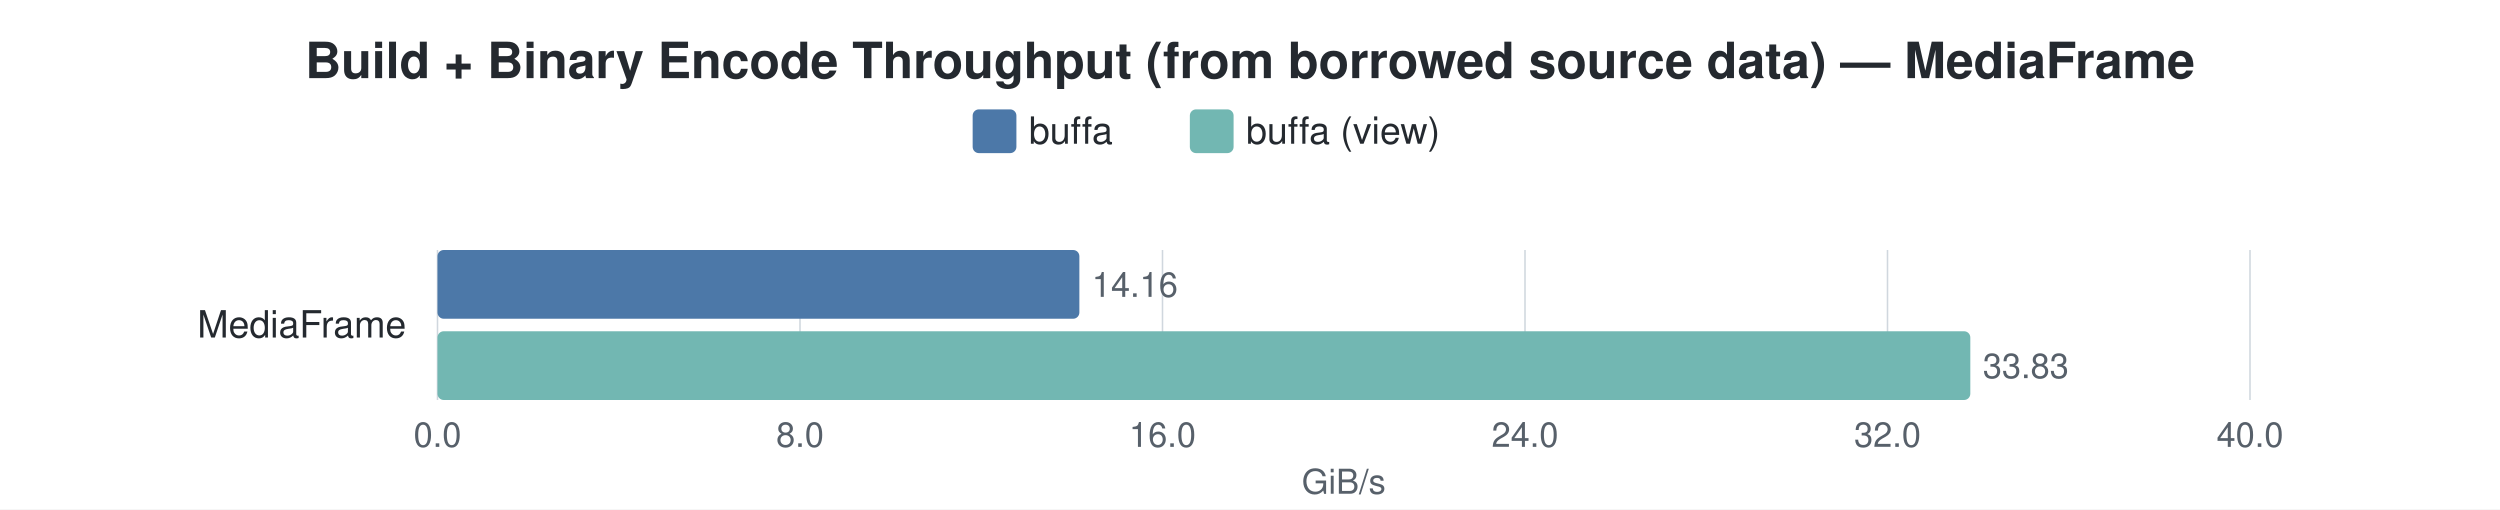
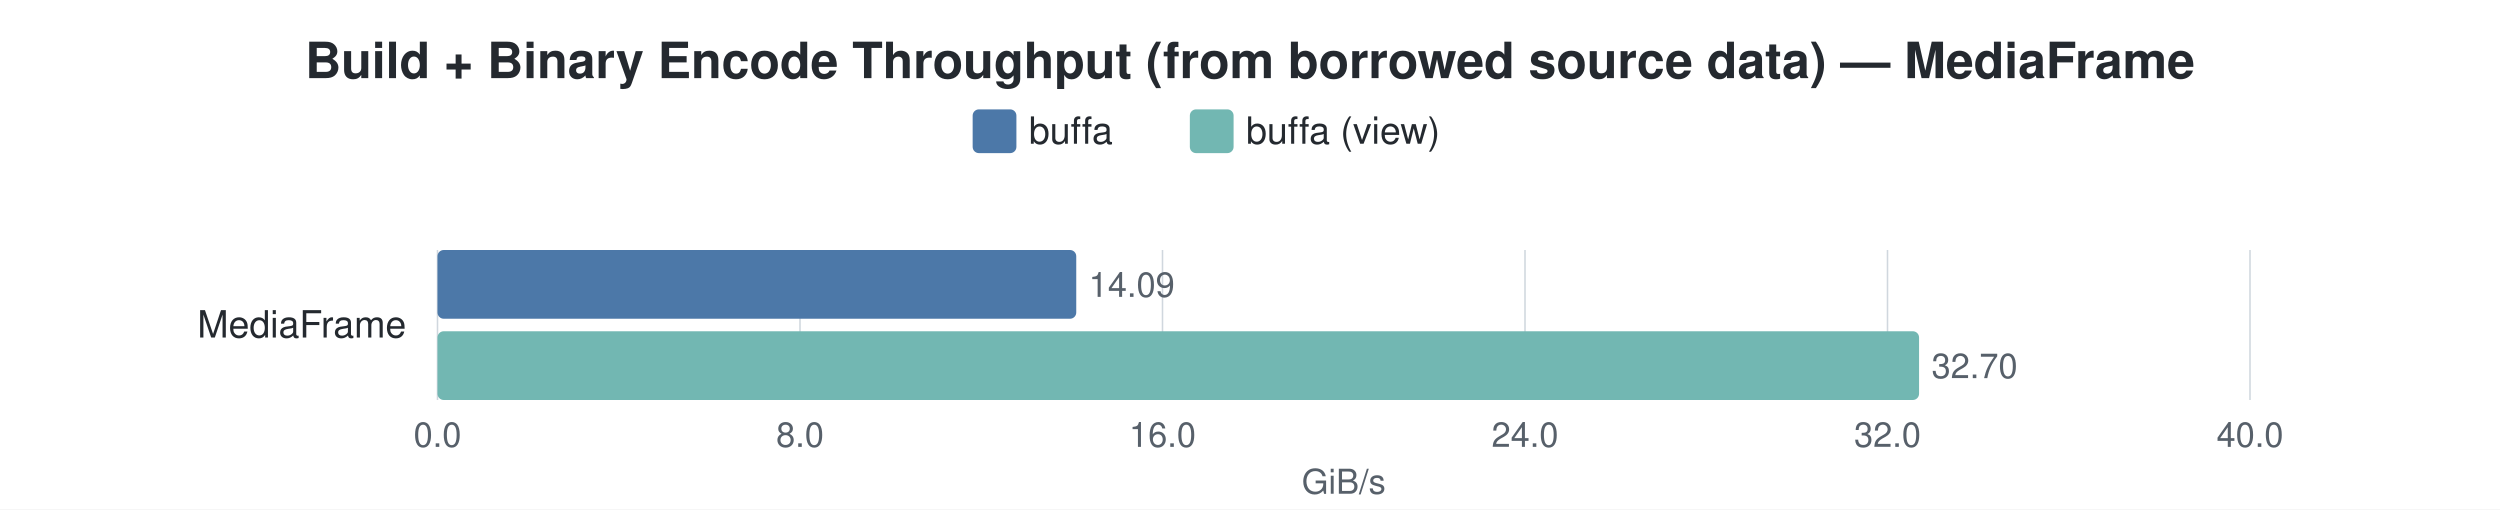
<svg xmlns="http://www.w3.org/2000/svg" width="800" height="163" viewBox="0 0 800 163">
  <style>
    text { font-family: -apple-system, BlinkMacSystemFont, "Segoe UI", Helvetica, Arial, sans-serif; }
    .title { font-size: 16px; font-weight: 600; fill: #24292f; }
    .label { font-size: 12px; fill: #24292f; }
    .value { font-size: 11px; fill: #57606a; }
    .axis-label { font-size: 11px; fill: #57606a; }
    .legend-text { font-size: 12px; fill: #24292f; }
    .grid { stroke: #d0d7de; stroke-width: 0.5; }
  </style>
  <rect width="100%" height="100%" fill="white" />
  <text x="400.0" y="25" text-anchor="middle" class="title">Build + Binary Encode Throughput (from borrowed source data) — MediaFrame</text>
  <rect x="311.25" y="35" width="14" height="14" rx="2" fill="#4C78A8" />
  <text x="329.25" y="46" class="legend-text">buffa</text>
  <rect x="380.75" y="35" width="14" height="14" rx="2" fill="#72B7B2" />
  <text x="398.75" y="46" class="legend-text">buffa (view)</text>
  <line x1="140.0" y1="80" x2="140.0" y2="128" class="grid" />
  <text x="140.0" y="143" text-anchor="middle" class="axis-label">0.0</text>
  <line x1="256.0" y1="80" x2="256.0" y2="128" class="grid" />
  <text x="256.0" y="143" text-anchor="middle" class="axis-label">8.0</text>
  <line x1="372.0" y1="80" x2="372.0" y2="128" class="grid" />
  <text x="372.0" y="143" text-anchor="middle" class="axis-label">16.0</text>
  <line x1="488.0" y1="80" x2="488.0" y2="128" class="grid" />
  <text x="488.0" y="143" text-anchor="middle" class="axis-label">24.0</text>
  <line x1="604.0" y1="80" x2="604.0" y2="128" class="grid" />
  <text x="604.0" y="143" text-anchor="middle" class="axis-label">32.0</text>
  <line x1="720.0" y1="80" x2="720.0" y2="128" class="grid" />
  <text x="720.0" y="143" text-anchor="middle" class="axis-label">40.0</text>
  <text x="430.0" y="158" text-anchor="middle" class="axis-label">GiB/s</text>
  <text x="130" y="108.0" text-anchor="end" class="label">MediaFrame</text>
-   <rect x="140" y="80.0" width="205.4" height="22" rx="2" fill="#4C78A8" />
-   <text x="349.4" y="95.0" class="value">14.16</text>
-   <rect x="140" y="106.0" width="490.5" height="22" rx="2" fill="#72B7B2" />
-   <text x="634.5" y="121.0" class="value">33.83</text>
+   <rect x="140" y="80.0" width="204.4" height="22" rx="2" fill="#4C78A8" />
+   <text x="348.4" y="95.0" class="value">14.09</text>
+   <rect x="140" y="106.0" width="474.1" height="22" rx="2" fill="#72B7B2" />
+   <text x="618.1" y="121.0" class="value">32.70</text>
</svg>
